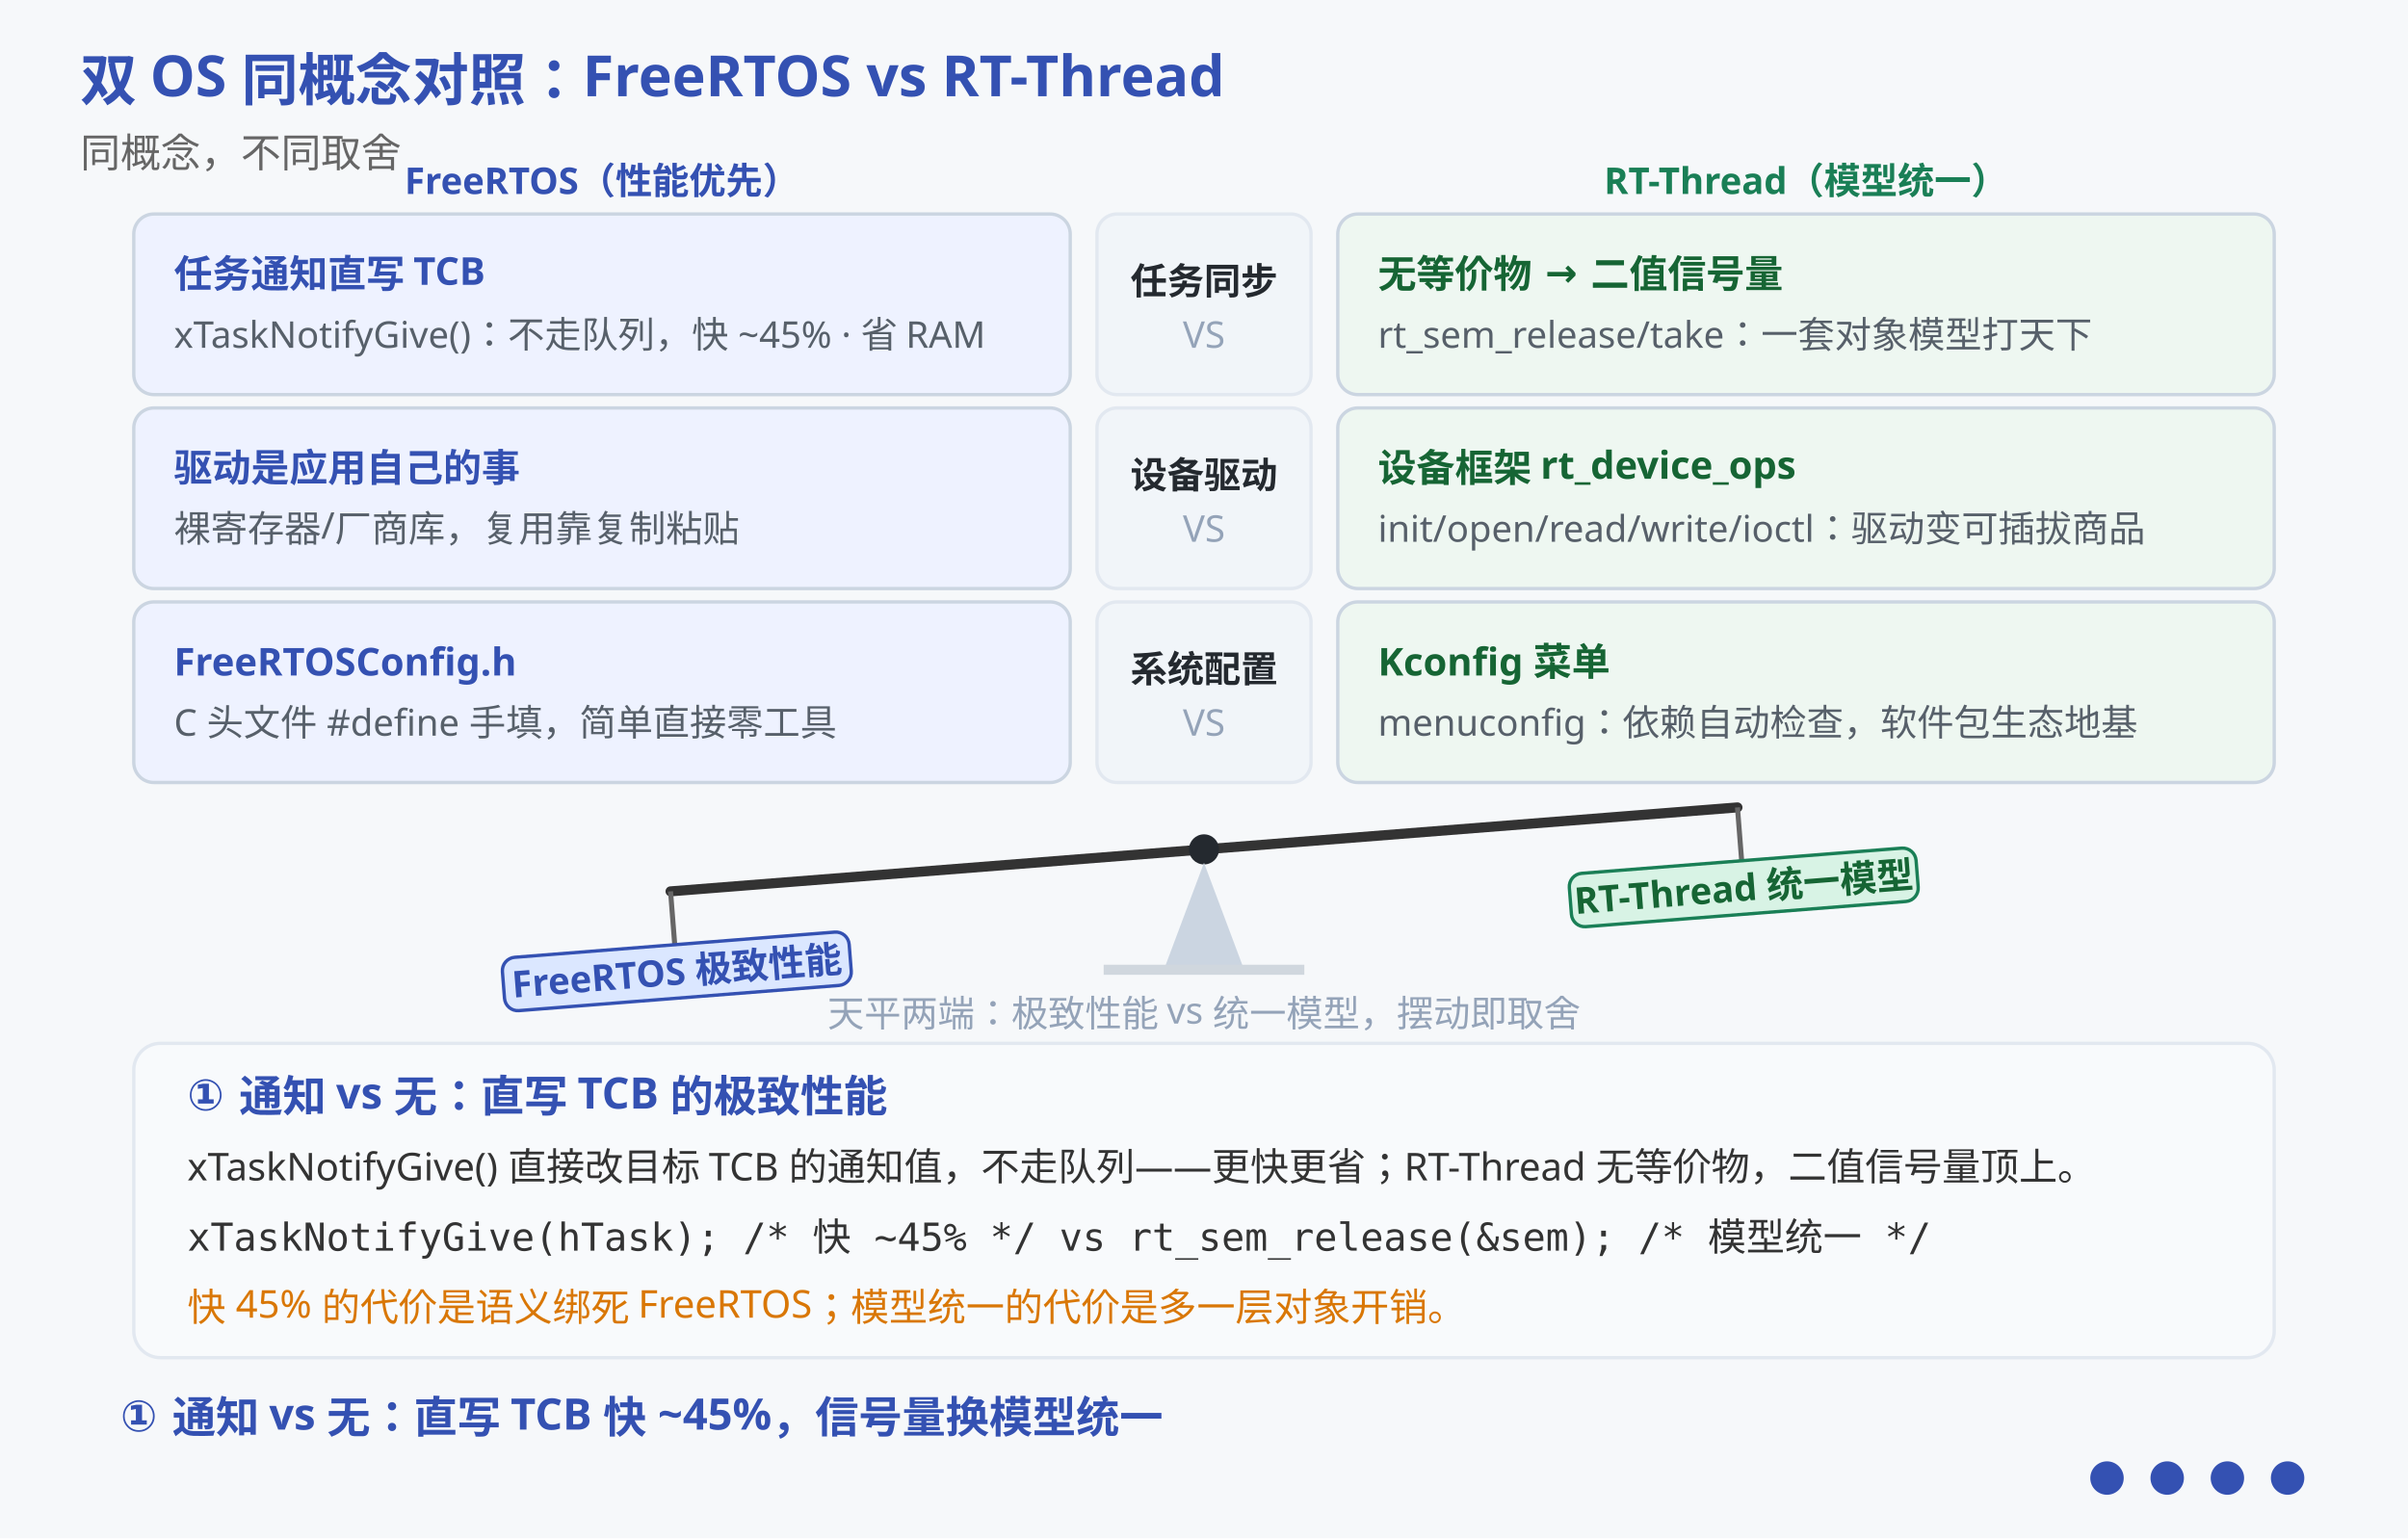
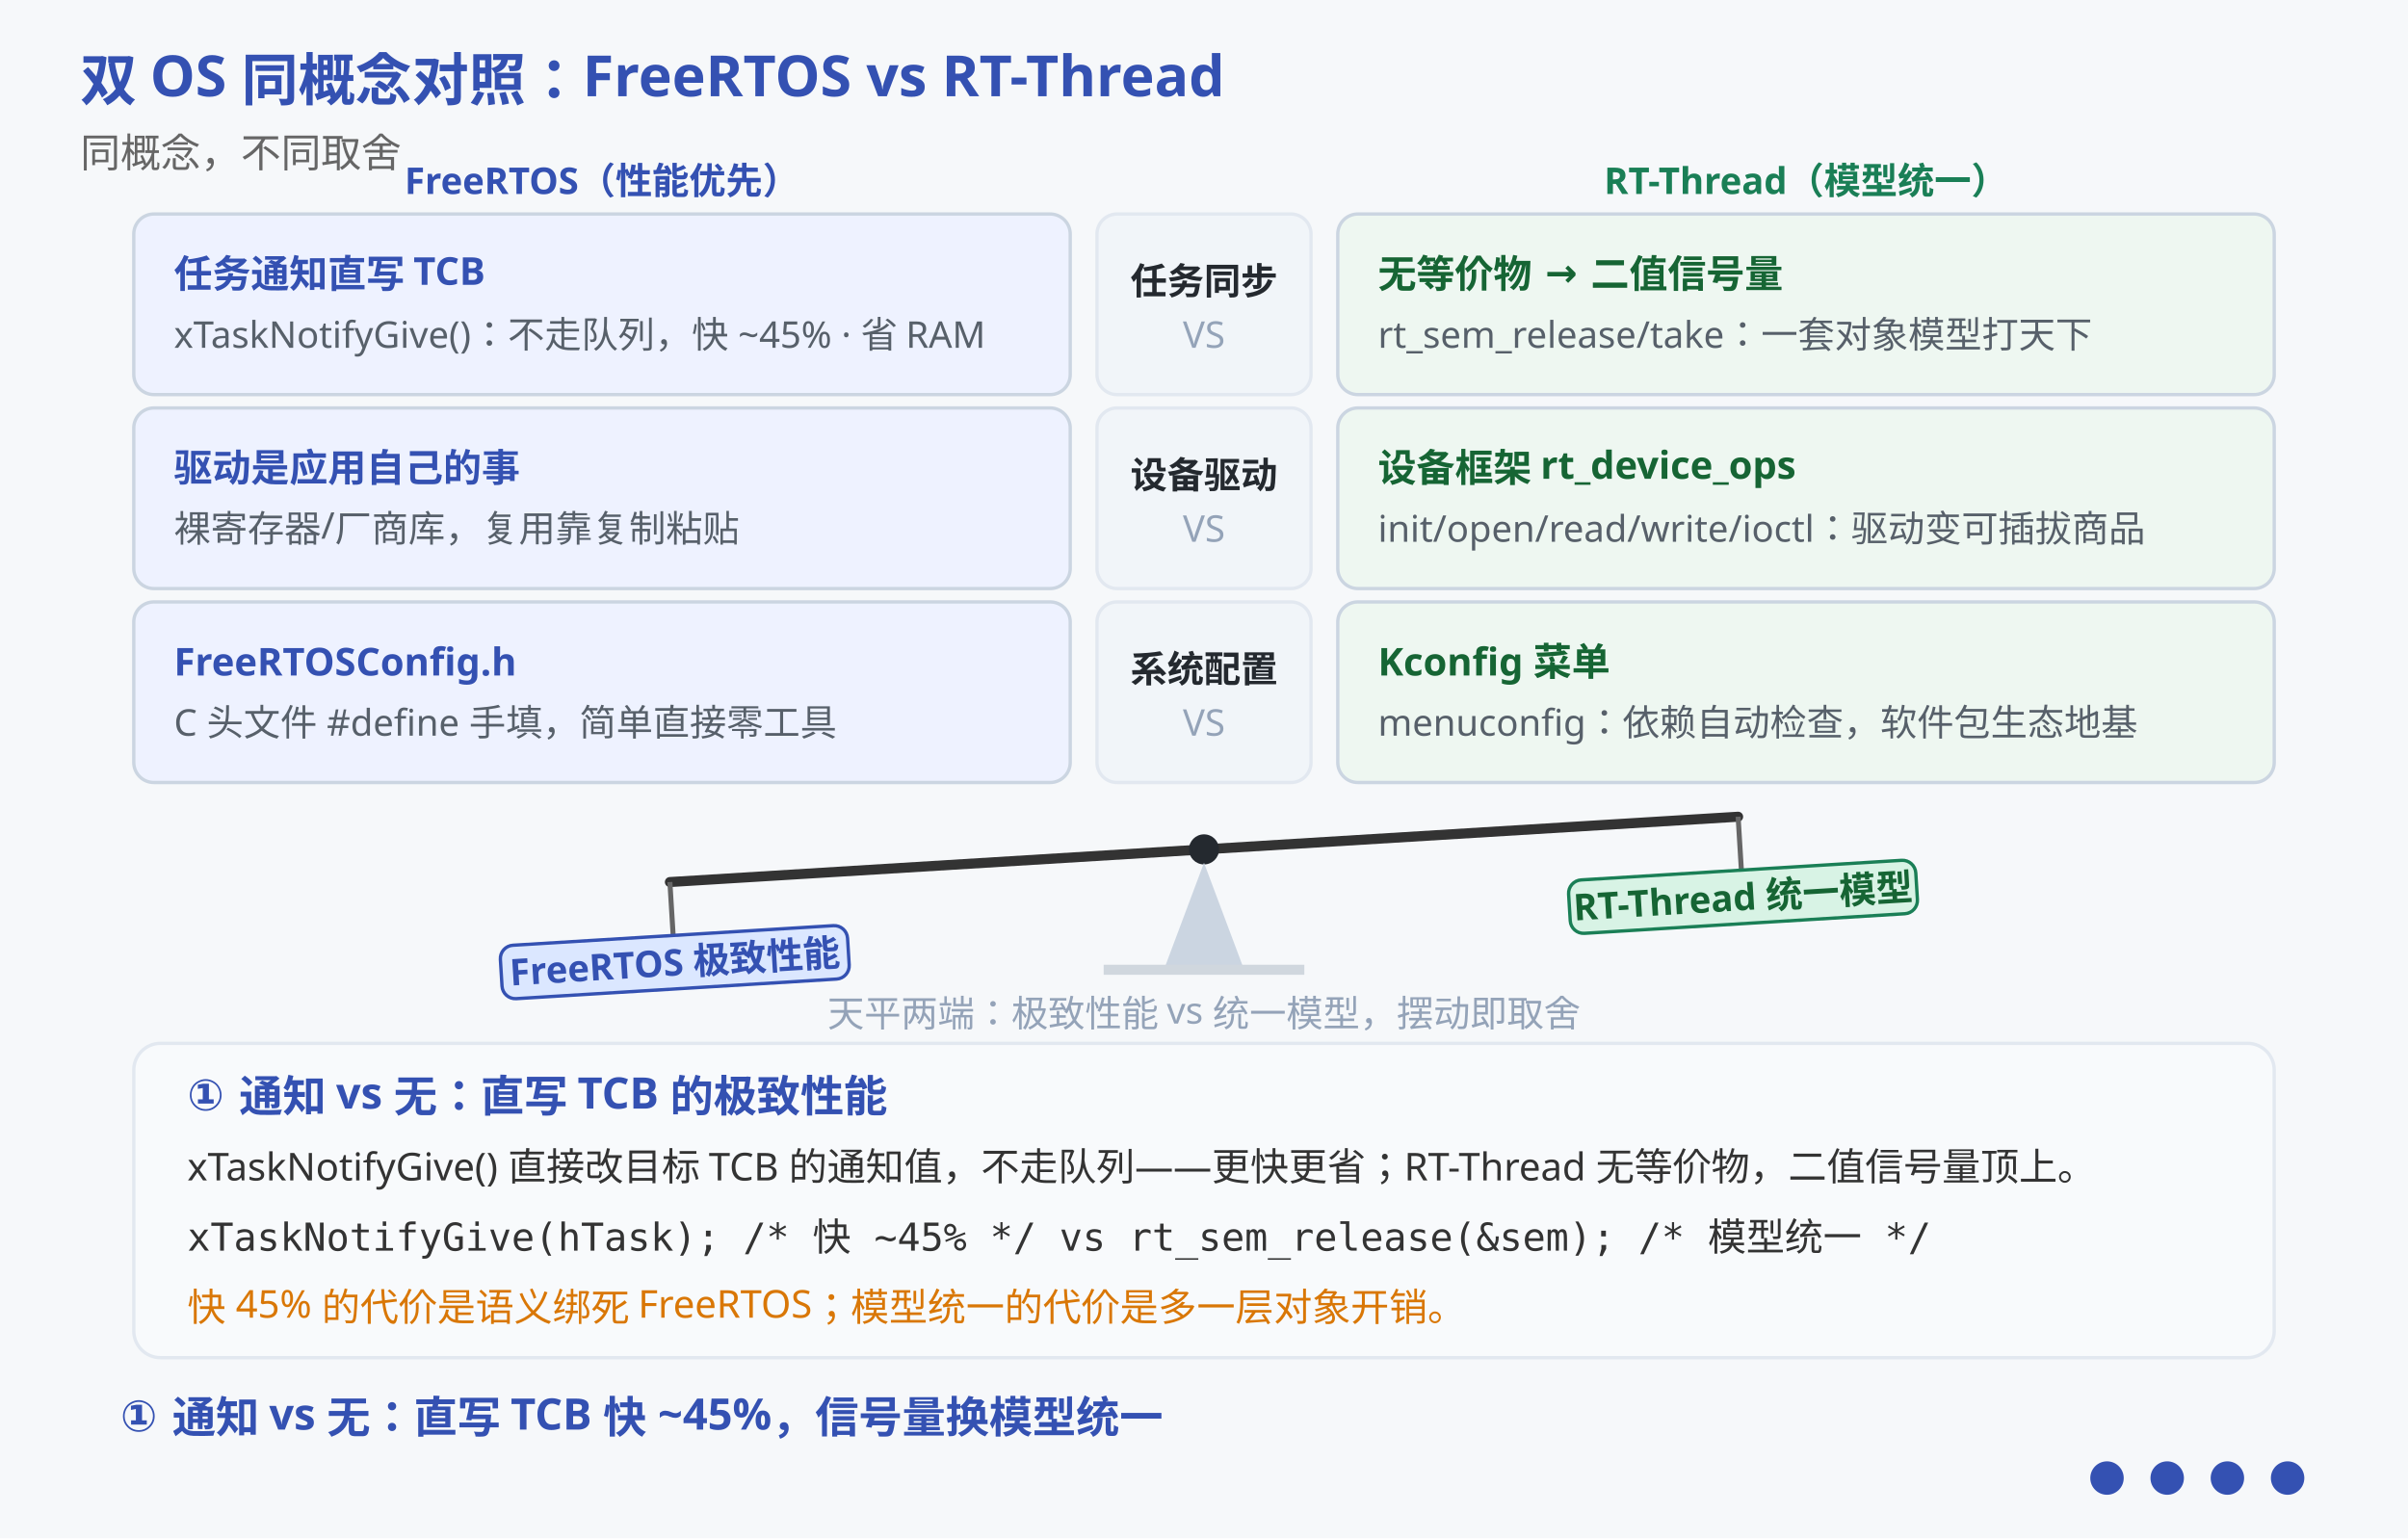
<svg xmlns="http://www.w3.org/2000/svg" viewBox="0 0 720 460" font-family="'Segoe UI','Microsoft YaHei',sans-serif">
  <rect width="720" height="460" fill="#f6f8fa" />
  <text x="24" y="30" font-size="17" font-weight="bold" fill="#3451b2">双 OS 同概念对照：FreeRTOS vs RT-Thread</text>
  <text x="24" y="50" font-size="12" fill="#666">同概念，不同取舍</text>
  <text x="180" y="58" font-size="11" font-weight="bold" fill="#3451b2" text-anchor="middle">FreeRTOS（性能优先）</text>
  <text x="540" y="58" font-size="11" font-weight="bold" fill="#1a7f56" text-anchor="middle">RT-Thread（模型统一）</text>
  <rect x="40" y="64" width="280" height="54" rx="6" fill="#eef2ff" stroke="#cbd5e1" />
  <text x="52" y="86" font-size="11.5" font-weight="bold" fill="#3451b2">任务通知直写 TCB</text>
  <text x="52" y="104" font-size="11" fill="#57606a">xTaskNotifyGive()：不走队列，快 ~45% · 省 RAM</text>
  <rect x="328" y="64" width="64" height="54" rx="6" fill="#f1f5f9" stroke="#e2e8f0" />
  <text x="360" y="88" font-size="11" font-weight="bold" fill="#24292f" text-anchor="middle">任务同步</text>
  <text x="360" y="104" font-size="11" fill="#94a3b8" text-anchor="middle">VS</text>
  <rect x="400" y="64" width="280" height="54" rx="6" fill="#eef7f1" stroke="#cbd5e1" />
  <text x="412" y="86" font-size="11.5" font-weight="bold" fill="#166534">无等价物 → 二值信号量</text>
  <text x="412" y="104" font-size="11" fill="#57606a">rt_sem_release/take：一套对象模型打天下</text>
  <rect x="40" y="122" width="280" height="54" rx="6" fill="#eef2ff" stroke="#cbd5e1" />
  <text x="52" y="144" font-size="11.5" font-weight="bold" fill="#3451b2">驱动是应用自己的事</text>
  <text x="52" y="162" font-size="11" fill="#57606a">裸寄存器/厂商库，复用靠复制粘贴</text>
  <rect x="328" y="122" width="64" height="54" rx="6" fill="#f1f5f9" stroke="#e2e8f0" />
  <text x="360" y="146" font-size="11" font-weight="bold" fill="#24292f" text-anchor="middle">设备驱动</text>
  <text x="360" y="162" font-size="11" fill="#94a3b8" text-anchor="middle">VS</text>
  <rect x="400" y="122" width="280" height="54" rx="6" fill="#eef7f1" stroke="#cbd5e1" />
  <text x="412" y="144" font-size="11.5" font-weight="bold" fill="#166534">设备框架 rt_device_ops</text>
  <text x="412" y="162" font-size="11" fill="#57606a">init/open/read/write/ioctl：驱动变可插拔商品</text>
  <rect x="40" y="180" width="280" height="54" rx="6" fill="#eef2ff" stroke="#cbd5e1" />
  <text x="52" y="202" font-size="11.5" font-weight="bold" fill="#3451b2">FreeRTOSConfig.h</text>
  <text x="52" y="220" font-size="11" fill="#57606a">C 头文件 #define 手填，简单直接零工具</text>
  <rect x="328" y="180" width="64" height="54" rx="6" fill="#f1f5f9" stroke="#e2e8f0" />
  <text x="360" y="204" font-size="11" font-weight="bold" fill="#24292f" text-anchor="middle">系统配置</text>
  <text x="360" y="220" font-size="11" fill="#94a3b8" text-anchor="middle">VS</text>
  <rect x="400" y="180" width="280" height="54" rx="6" fill="#eef7f1" stroke="#cbd5e1" />
  <text x="412" y="202" font-size="11.5" font-weight="bold" fill="#166534">Kconfig 菜单</text>
  <text x="412" y="220" font-size="11" fill="#57606a">menuconfig：依赖自动检查，软件包生态地基</text>
-   <g transform="rotate(-4.5 360 254)">
-     <animateTransform attributeName="transform" type="rotate" values="-4.5 360 254;4.5 360 254;-4.5 360 254" keyTimes="0;0.5;1" dur="4s" repeatCount="indefinite" />
+   <g transform="rotate(-3.5 360 254)">
+     <animateTransform attributeName="transform" type="rotate" values="-3.5 360 254;3.5 360 254;-3.5 360 254" keyTimes="0;0.5;1" dur="4s" repeatCount="indefinite" />
    <line x1="200" y1="254" x2="520" y2="254" stroke="#333" stroke-width="3" stroke-linecap="round" />
    <line x1="200" y1="254" x2="200" y2="270" stroke="#666" stroke-width="1.5" />
    <rect x="148" y="270" width="104" height="16" rx="4" fill="#dbe7ff" stroke="#3451b2" />
    <text x="200" y="282" font-size="11" font-weight="bold" fill="#3451b2" text-anchor="middle">FreeRTOS 极致性能</text>
    <line x1="520" y1="254" x2="520" y2="270" stroke="#666" stroke-width="1.5" />
    <rect x="468" y="270" width="104" height="16" rx="4" fill="#d8f3e5" stroke="#1a7f56" />
    <text x="520" y="282" font-size="11" font-weight="bold" fill="#166534" text-anchor="middle">RT-Thread 统一模型</text>
  </g>
  <circle cx="360" cy="254" r="4.5" fill="#24292f" />
  <polygon points="360,258 348,290 372,290" fill="#cbd5e1" />
  <line x1="330" y1="290" x2="390" y2="290" stroke="#d0d7de" stroke-width="3" />
  <text x="360" y="307" font-size="11" fill="#94a3b8" text-anchor="middle">天平两端：极致性能 vs 统一模型，摆动即取舍</text>
  <g opacity="1">
    <animate attributeName="opacity" calcMode="discrete" values="1;0;0;0;0" keyTimes="0;0.25;0.5;0.75;1" dur="12s" repeatCount="indefinite" />
    <rect x="40" y="312" width="640" height="94" rx="8" fill="#f8fafc" stroke="#e2e8f0" />
    <text x="56" y="332" font-size="13" font-weight="bold" fill="#3451b2">① 通知 vs 无：直写 TCB 的极致性能</text>
    <text x="56" y="353" font-size="11.5" fill="#333">xTaskNotifyGive() 直接改目标 TCB 的通知值，不走队列——更快更省；RT-Thread 无等价物，二值信号量顶上。</text>
    <text x="56" y="374" font-size="11.5" font-family="Consolas,monospace" fill="#333">xTaskNotifyGive(hTask);  /* 快 ~45% */   vs   rt_sem_release(&amp;sem);  /* 模型统一 */</text>
    <text x="56" y="395" font-size="11.5" fill="#d97706">快 45% 的代价是语义绑死 FreeRTOS；模型统一的代价是多一层对象开销。</text>
  </g>
  <g opacity="0">
    <animate attributeName="opacity" calcMode="discrete" values="0;1;0;0;0" keyTimes="0;0.25;0.5;0.75;1" dur="12s" repeatCount="indefinite" />
    <rect x="40" y="312" width="640" height="94" rx="8" fill="#f8fafc" stroke="#e2e8f0" />
    <text x="56" y="332" font-size="13" font-weight="bold" fill="#1a7f56">② 设备框架：驱动是私事，还是可插拔商品</text>
    <text x="56" y="353" font-size="11.5" fill="#333">FreeRTOS 不规定驱动形态——厂商库/裸寄存器，换芯片重写；RT-Thread 用 rt_device_ops 统一接口，驱动可插拔。</text>
    <text x="56" y="374" font-size="11.5" font-family="Consolas,monospace" fill="#333">static const struct rt_device_ops ops = { init, open, close, read, write, control };</text>
    <text x="56" y="395" font-size="11.5" fill="#3eaf7c">ops 表是“约定大于配置”：应用按接口编程、驱动按接口交付——软件包生态的地基。</text>
  </g>
  <g opacity="0">
    <animate attributeName="opacity" calcMode="discrete" values="0;0;1;0;0" keyTimes="0;0.25;0.5;0.75;1" dur="12s" repeatCount="indefinite" />
    <rect x="40" y="312" width="640" height="94" rx="8" fill="#f8fafc" stroke="#e2e8f0" />
    <text x="56" y="332" font-size="13" font-weight="bold" fill="#d97706">③ 配置哲学：C 头文件派 vs 菜单派</text>
    <text x="56" y="353" font-size="11.5" fill="#333">FreeRTOSConfig.h 全靠 #define 手填，简单直接、零工具依赖；Kconfig 菜单勾选生成 rtconfig.h，依赖自动检查。</text>
    <text x="56" y="374" font-size="11.5" font-family="Consolas,monospace" fill="#333">#define configUSE_PREEMPTION 1  /* 手填 */   vs   menuconfig → 生成 rtconfig.h</text>
    <text x="56" y="395" font-size="11.5" fill="#d97706">生态一大，Kconfig 的依赖检查救命——冲突在菜单里拦下，而不是编译报错一百行。</text>
  </g>
  <g opacity="0">
    <animate attributeName="opacity" calcMode="discrete" values="0;0;0;1;0" keyTimes="0;0.25;0.5;0.75;1" dur="12s" repeatCount="indefinite" />
    <rect x="40" y="312" width="640" height="94" rx="8" fill="#f8fafc" stroke="#e2e8f0" />
    <text x="56" y="332" font-size="13" font-weight="bold" fill="#24292f">④ 思想差异：抠性能到极致 vs 求模型统一</text>
    <text x="56" y="353" font-size="11.5" fill="#333">FreeRTOS 内核极小、机制不替你选——把性能抠到极致；RT-Thread 框架全、约定替你选——把模型做到统一。</text>
    <text x="56" y="374" font-size="11.5" font-family="Consolas,monospace" fill="#333">/* FreeRTOS */ 机制最小化，不替你选    /* RT-Thread */ 约定最大化，替你选</text>
    <text x="56" y="395" font-size="11.5" fill="#3451b2">没有银弹：深度嵌入式偏前者，产品化与生态协作偏后者——天平怎么摆看工程约束。</text>
  </g>
  <g font-size="13" font-weight="bold" fill="#3451b2">
    <g opacity="1">
      <animate attributeName="opacity" calcMode="discrete" values="1;0;0;0;1" keyTimes="0;0.25;0.5;0.75;1" dur="12s" repeatCount="indefinite" />
      <text x="36" y="428">① 通知 vs 无：直写 TCB 快 ~45%，信号量换模型统一</text>
    </g>
    <g opacity="0">
      <animate attributeName="opacity" calcMode="discrete" values="0;1;0;0;0" keyTimes="0;0.25;0.5;0.75;1" dur="12s" repeatCount="indefinite" />
      <text x="36" y="428">② 设备框架：ops 表把驱动变商品，软件包生态的地基</text>
    </g>
    <g opacity="0">
      <animate attributeName="opacity" calcMode="discrete" values="0;0;1;0;0" keyTimes="0;0.25;0.5;0.75;1" dur="12s" repeatCount="indefinite" />
      <text x="36" y="428">③ 配置哲学：Config.h 手填直接，Kconfig 菜单可扩展</text>
    </g>
    <g opacity="0">
      <animate attributeName="opacity" calcMode="discrete" values="0;0;0;1;0" keyTimes="0;0.25;0.5;0.75;1" dur="12s" repeatCount="indefinite" />
      <text x="36" y="428">④ 思想差异：一个抠性能到极致，一个求模型统一</text>
    </g>
  </g>
  <g transform="translate(630,442)" fill="#3451b2">
    <circle cx="0" cy="0" r="5">
      <animate attributeName="opacity" calcMode="discrete" values="1;0.2;0.2;0.2;0.2" keyTimes="0;0.25;0.5;0.75;1" dur="12s" repeatCount="indefinite" />
    </circle>
    <circle cx="18" cy="0" r="5">
      <animate attributeName="opacity" calcMode="discrete" values="0.2;1;0.2;0.2;0.2" keyTimes="0;0.25;0.5;0.75;1" dur="12s" repeatCount="indefinite" />
    </circle>
    <circle cx="36" cy="0" r="5">
      <animate attributeName="opacity" calcMode="discrete" values="0.2;0.2;1;0.2;0.2" keyTimes="0;0.25;0.5;0.75;1" dur="12s" repeatCount="indefinite" />
    </circle>
    <circle cx="54" cy="0" r="5">
      <animate attributeName="opacity" calcMode="discrete" values="0.2;0.2;0.2;1;0.2" keyTimes="0;0.25;0.5;0.75;1" dur="12s" repeatCount="indefinite" />
    </circle>
  </g>
</svg>
